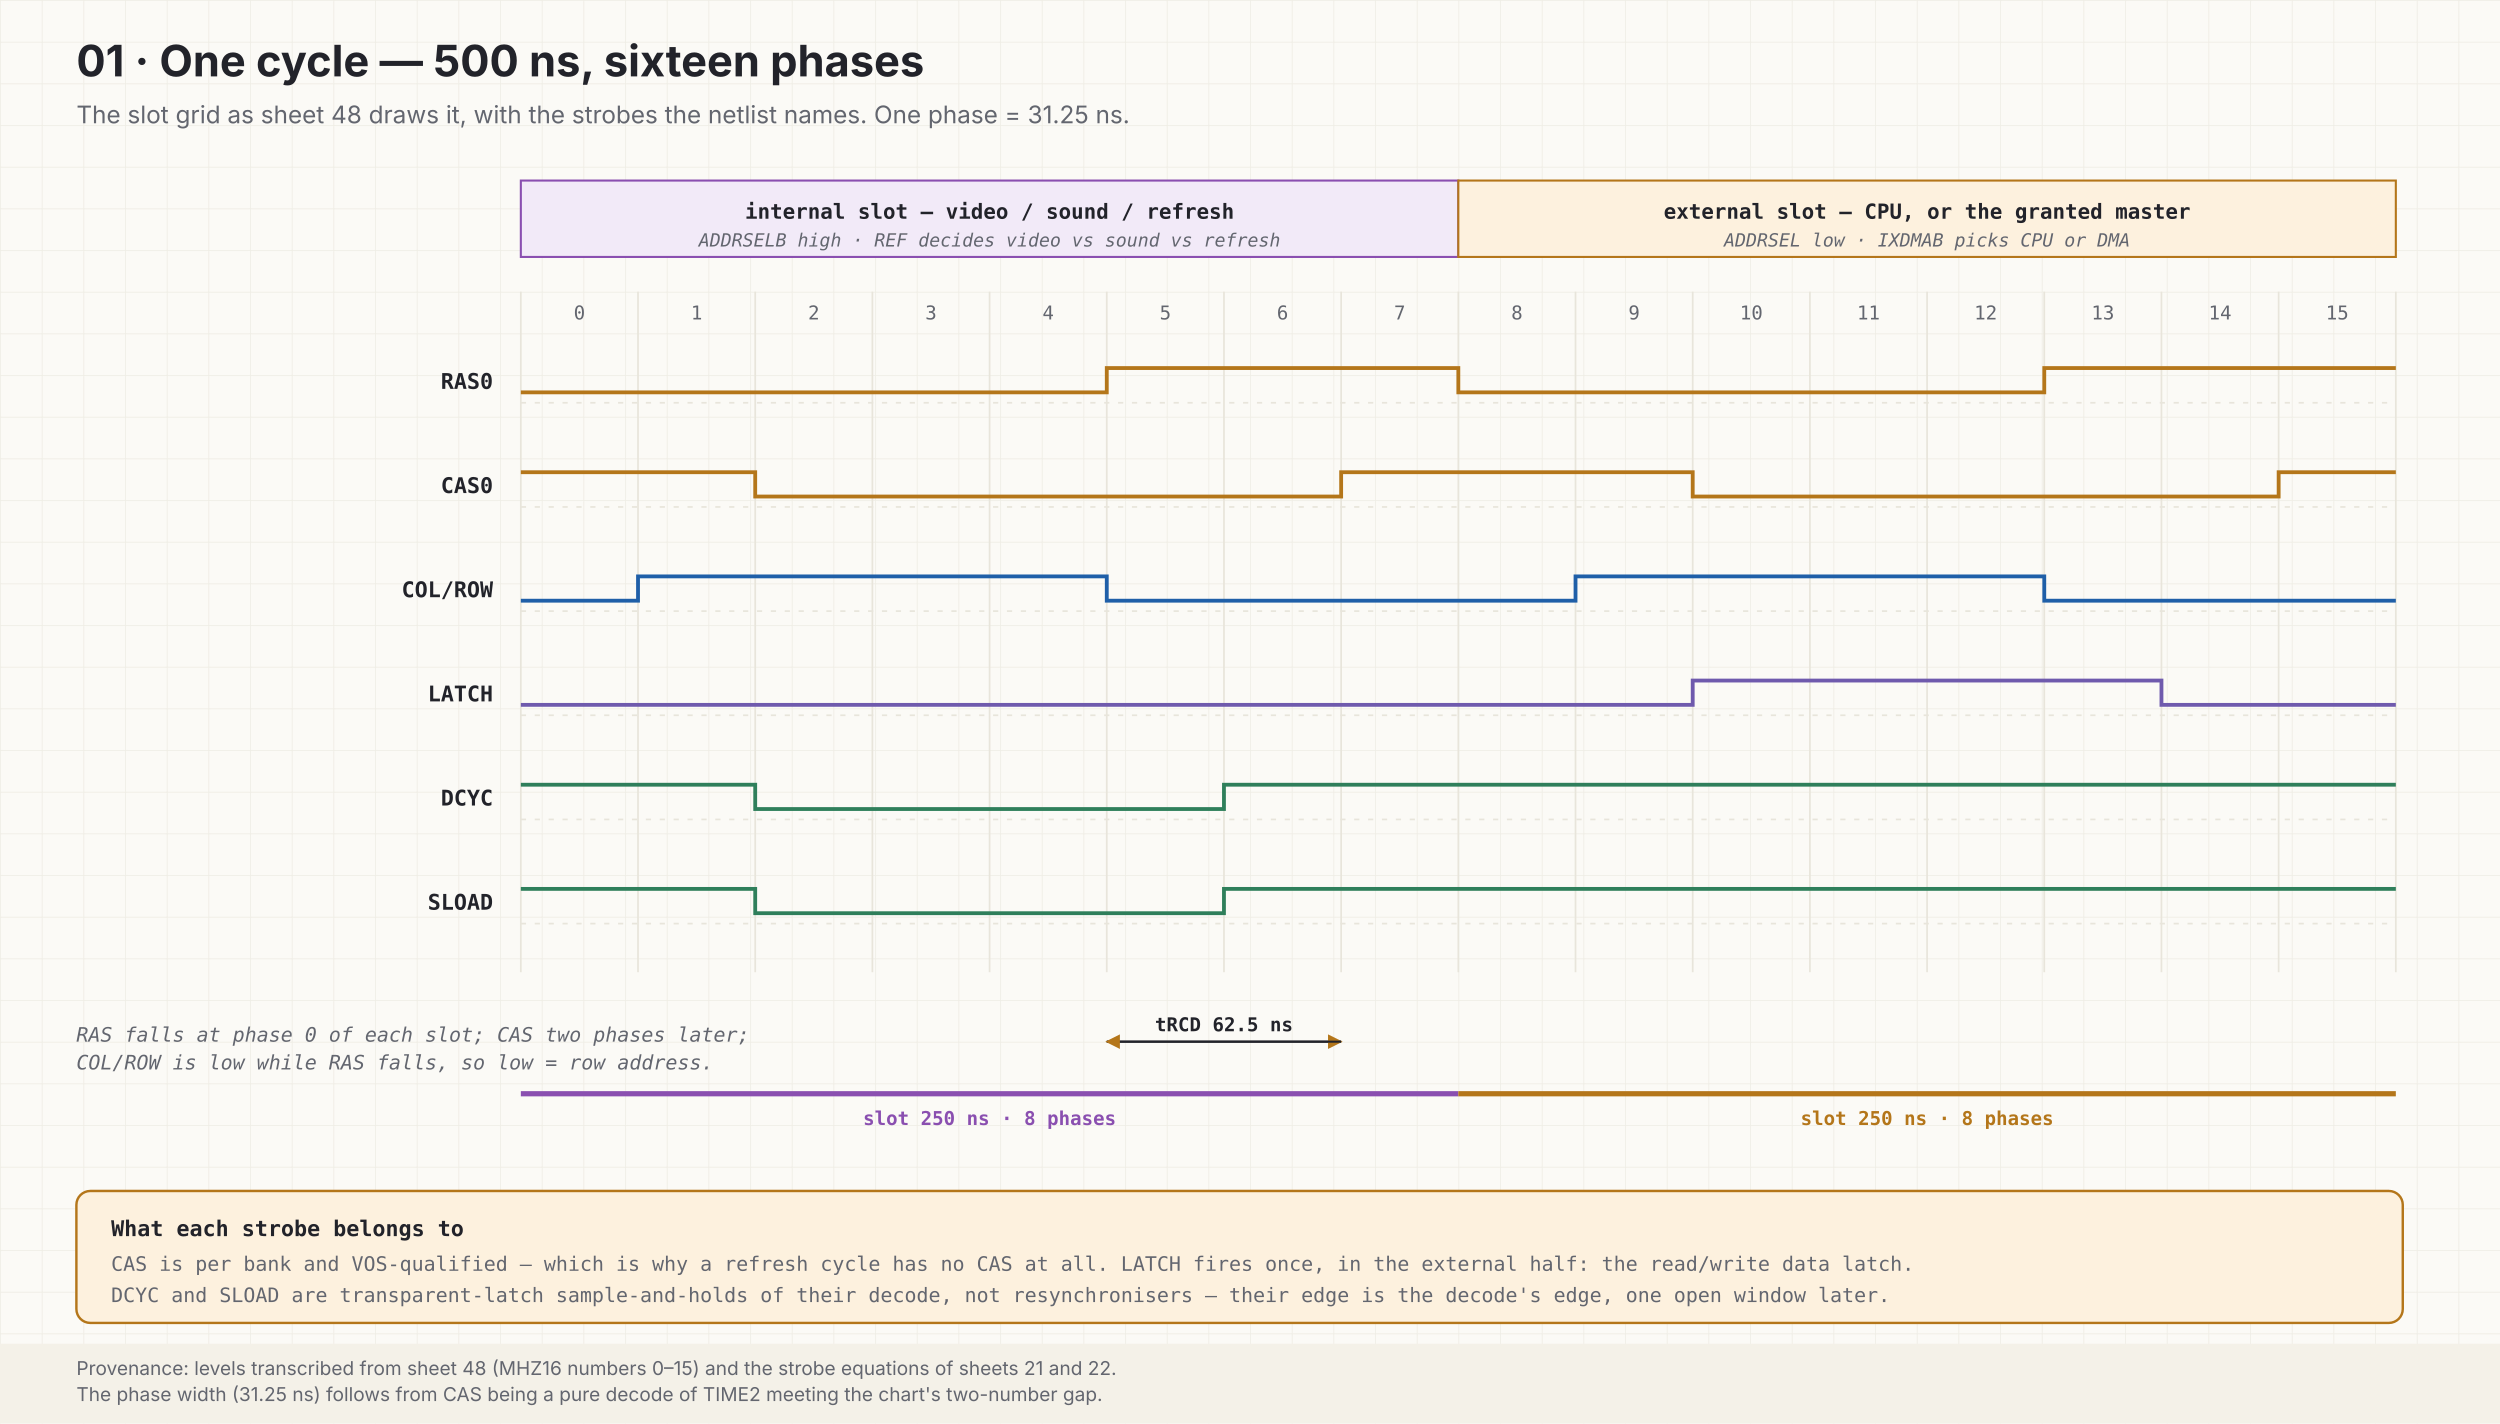
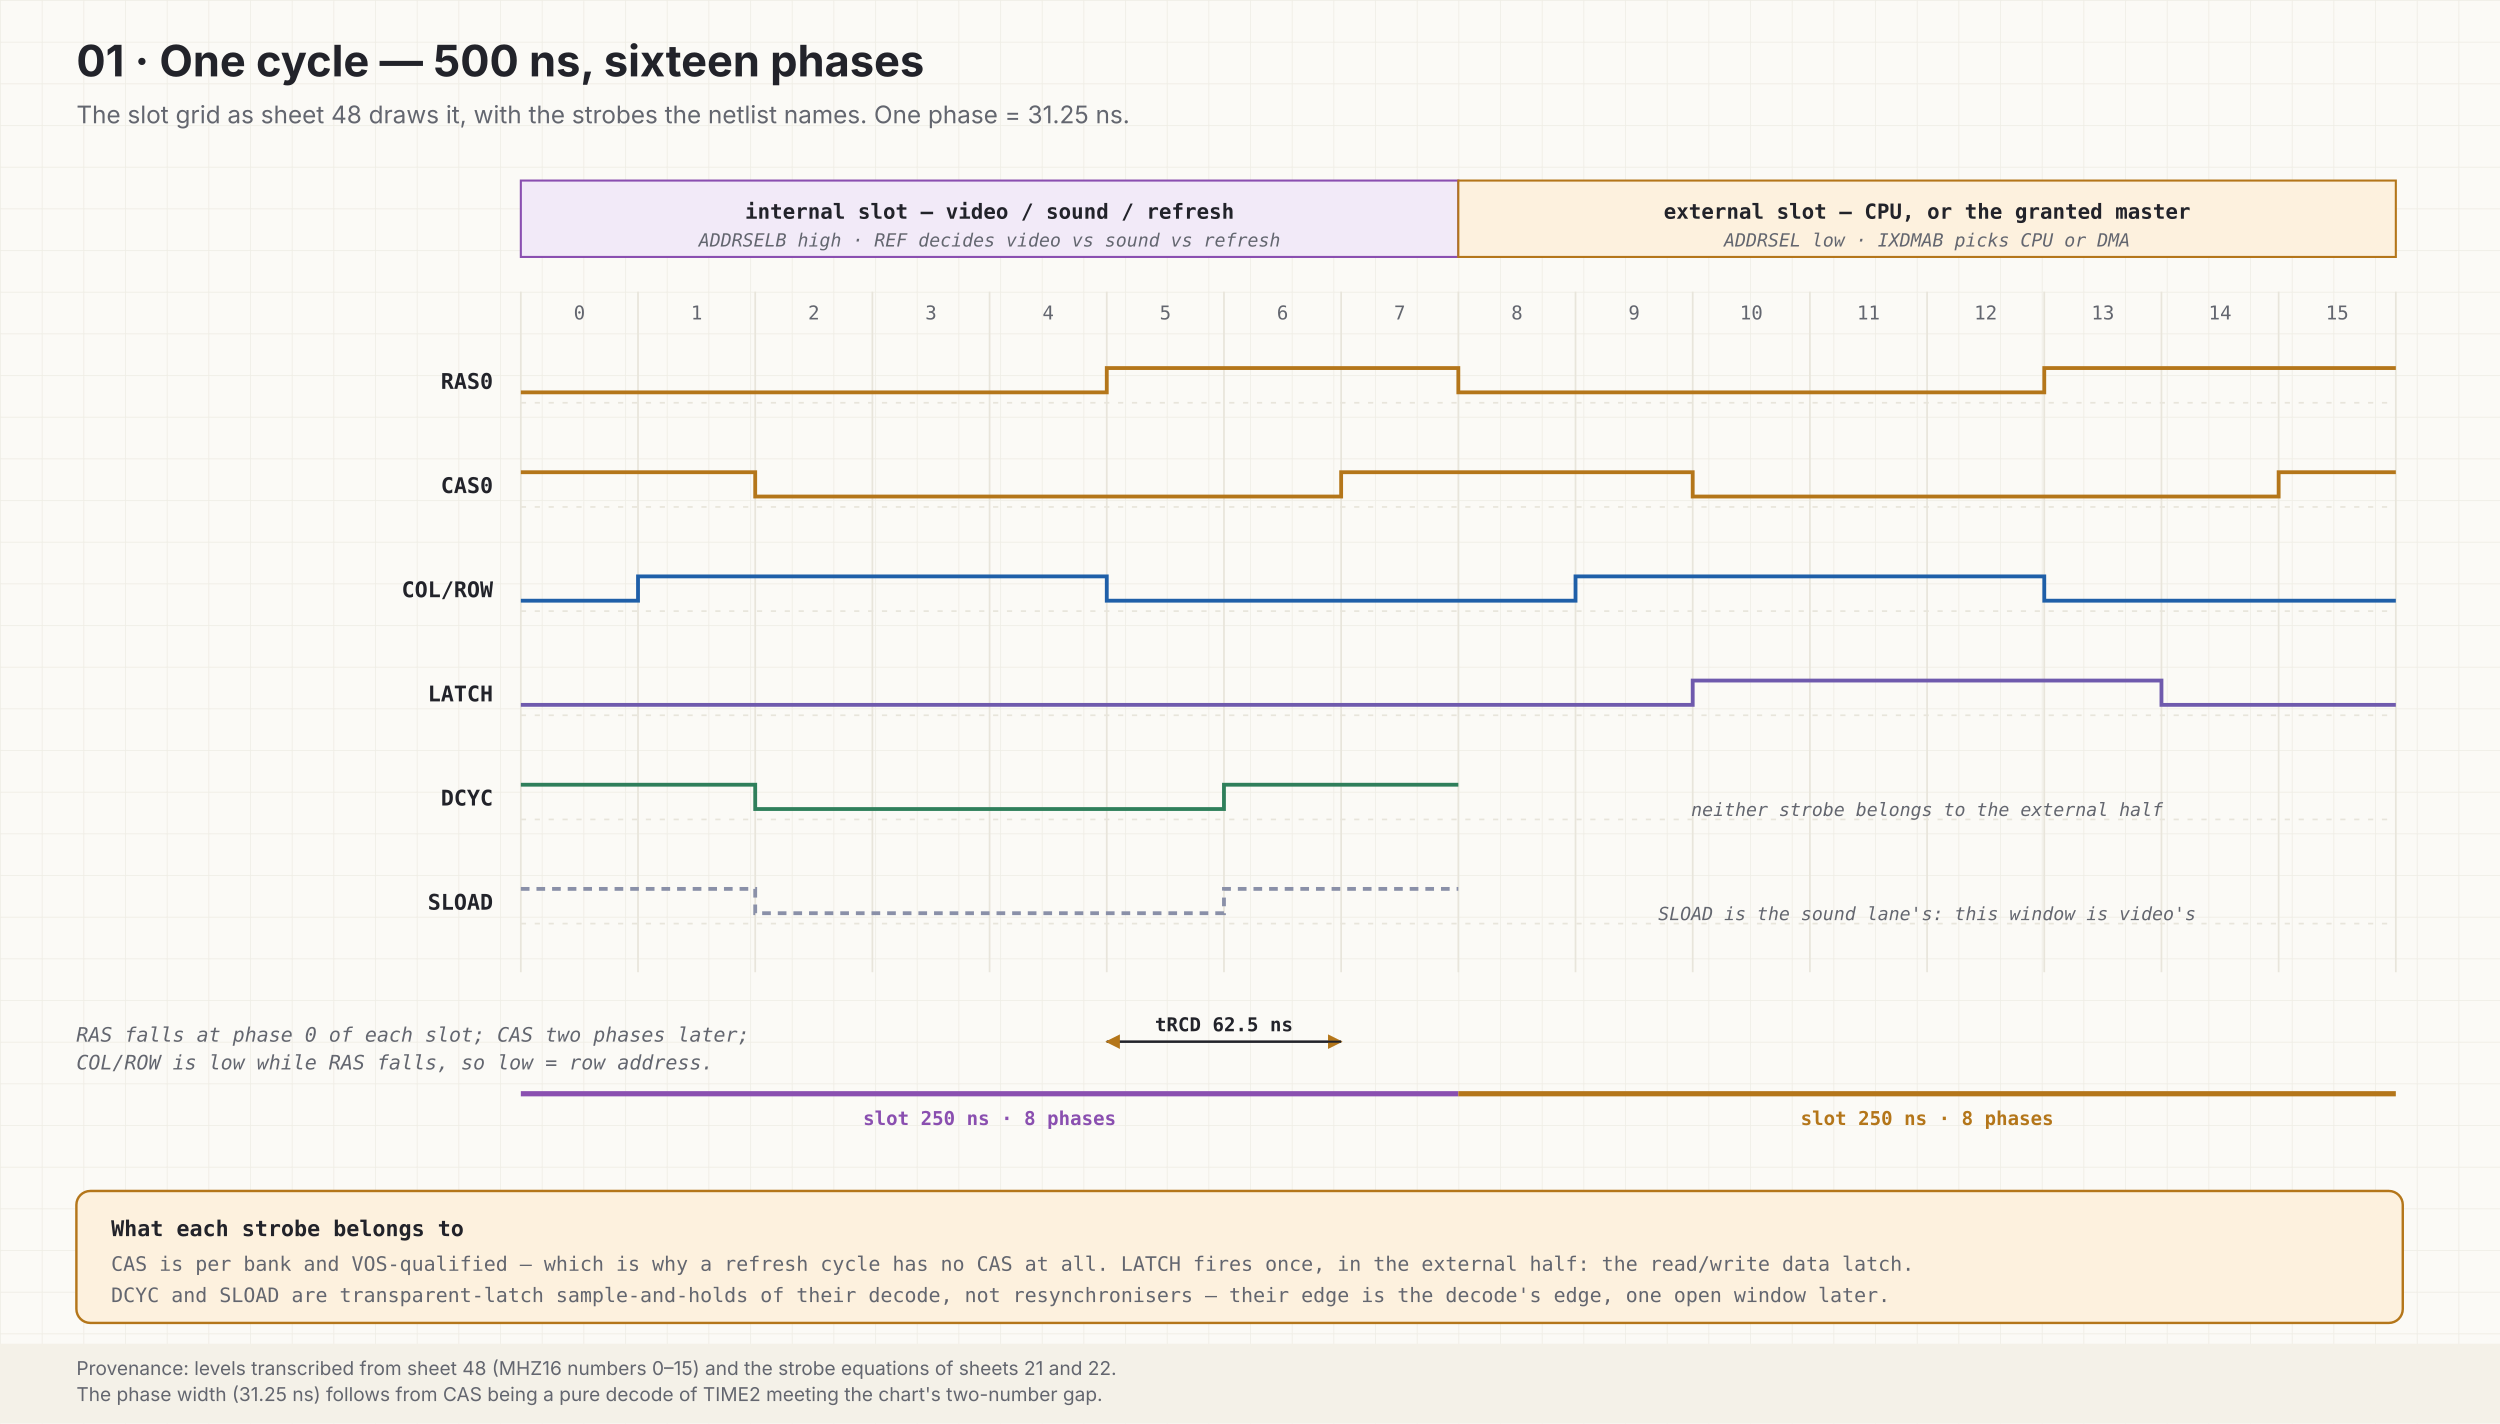
<svg xmlns="http://www.w3.org/2000/svg" viewBox="0 0 1440 820" width="1440" height="820" font-family="'Iosevka', 'JetBrains Mono', 'SF Mono', Menlo, Consolas, monospace" role="img" aria-label="01 · One cycle — 500 ns, sixteen phases">
  <defs>
    <marker id="a-a" viewBox="0 0 10 10" refX="9" refY="5" markerWidth="7" markerHeight="7" orient="auto-start-reverse">
      <path d="M0,0 L10,5 L0,10 z" fill="#1f5fa8" />
    </marker>
    <marker id="a-d" viewBox="0 0 10 10" refX="9" refY="5" markerWidth="7" markerHeight="7" orient="auto-start-reverse">
      <path d="M0,0 L10,5 L0,10 z" fill="#2f7f5b" />
    </marker>
    <marker id="a-c" viewBox="0 0 10 10" refX="9" refY="5" markerWidth="7" markerHeight="7" orient="auto-start-reverse">
      <path d="M0,0 L10,5 L0,10 z" fill="#b4761a" />
    </marker>
    <marker id="a-k" viewBox="0 0 10 10" refX="9" refY="5" markerWidth="7" markerHeight="7" orient="auto-start-reverse">
      <path d="M0,0 L10,5 L0,10 z" fill="#8a4fb0" />
    </marker>
    <marker id="a-s" viewBox="0 0 10 10" refX="9" refY="5" markerWidth="7" markerHeight="7" orient="auto-start-reverse">
      <path d="M0,0 L10,5 L0,10 z" fill="#6f5aad" />
    </marker>
    <pattern id="grid" width="24" height="24" patternUnits="userSpaceOnUse">
      <path d="M24 0 L0 0 0 24" fill="none" stroke="#e8e5db" stroke-width="1" />
    </pattern>
    <pattern id="hatch" width="8" height="8" patternUnits="userSpaceOnUse" patternTransform="rotate(45)">
      <path d="M0 0 L0 8" stroke="#b4761a" stroke-width="1.4" opacity=".55" />
    </pattern>
  </defs>
  <rect width="100%" height="100%" fill="#fbfaf6" />
  <rect width="100%" height="100%" fill="url(#grid)" opacity=".6" />
  <text x="44" y="44" font-size="25" font-weight="700" fill="#22232a" font-family="'Inter', 'Helvetica Neue', Arial, sans-serif">01 · One cycle — 500 ns, sixteen phases</text>
  <text x="44" y="71" font-size="14" fill="#63666f" font-family="'Inter', 'Helvetica Neue', Arial, sans-serif">The slot grid as sheet 48 draws it, with the strobes the netlist names. One phase = 31.25 ns.</text>
  <rect x="300" y="104" width="540.0" height="44" fill="#f2eaf8" stroke="#8a4fb0" stroke-width="1.2" />
  <rect x="840.0" y="104" width="540.0" height="44" fill="#fdf1de" stroke="#b4761a" stroke-width="1.2" />
  <text x="570.0" y="126" font-size="12" fill="#22232a" text-anchor="middle" font-weight="700" font-family="'Iosevka', 'JetBrains Mono', 'SF Mono', Menlo, Consolas, monospace">internal slot — video / sound / refresh</text>
  <text x="1110.0" y="126" font-size="12" fill="#22232a" text-anchor="middle" font-weight="700" font-family="'Iosevka', 'JetBrains Mono', 'SF Mono', Menlo, Consolas, monospace">external slot — CPU, or the granted master</text>
  <text x="570.0" y="142" font-size="10.5" fill="#63666f" text-anchor="middle" font-style="italic" font-family="'Iosevka', 'JetBrains Mono', 'SF Mono', Menlo, Consolas, monospace">ADDRSELB high · REF decides video vs sound vs refresh</text>
  <text x="1110.0" y="142" font-size="10.5" fill="#63666f" text-anchor="middle" font-style="italic" font-family="'Iosevka', 'JetBrains Mono', 'SF Mono', Menlo, Consolas, monospace">ADDRSEL low · IXDMAB picks CPU or DMA</text>
  <line x1="300.0" y1="168" x2="300.0" y2="560" stroke="#e8e5db" stroke-width="1" />
  <text x="333.75" y="184" font-size="11" fill="#63666f" text-anchor="middle" font-family="'Iosevka', 'JetBrains Mono', 'SF Mono', Menlo, Consolas, monospace">0</text>
  <line x1="367.5" y1="168" x2="367.5" y2="560" stroke="#e8e5db" stroke-width="1" />
  <text x="401.25" y="184" font-size="11" fill="#63666f" text-anchor="middle" font-family="'Iosevka', 'JetBrains Mono', 'SF Mono', Menlo, Consolas, monospace">1</text>
  <line x1="435.0" y1="168" x2="435.0" y2="560" stroke="#e8e5db" stroke-width="1" />
  <text x="468.75" y="184" font-size="11" fill="#63666f" text-anchor="middle" font-family="'Iosevka', 'JetBrains Mono', 'SF Mono', Menlo, Consolas, monospace">2</text>
  <line x1="502.5" y1="168" x2="502.5" y2="560" stroke="#e8e5db" stroke-width="1" />
  <text x="536.25" y="184" font-size="11" fill="#63666f" text-anchor="middle" font-family="'Iosevka', 'JetBrains Mono', 'SF Mono', Menlo, Consolas, monospace">3</text>
  <line x1="570.0" y1="168" x2="570.0" y2="560" stroke="#e8e5db" stroke-width="1" />
  <text x="603.75" y="184" font-size="11" fill="#63666f" text-anchor="middle" font-family="'Iosevka', 'JetBrains Mono', 'SF Mono', Menlo, Consolas, monospace">4</text>
  <line x1="637.5" y1="168" x2="637.5" y2="560" stroke="#e8e5db" stroke-width="1" />
  <text x="671.25" y="184" font-size="11" fill="#63666f" text-anchor="middle" font-family="'Iosevka', 'JetBrains Mono', 'SF Mono', Menlo, Consolas, monospace">5</text>
  <line x1="705.0" y1="168" x2="705.0" y2="560" stroke="#e8e5db" stroke-width="1" />
  <text x="738.75" y="184" font-size="11" fill="#63666f" text-anchor="middle" font-family="'Iosevka', 'JetBrains Mono', 'SF Mono', Menlo, Consolas, monospace">6</text>
  <line x1="772.5" y1="168" x2="772.5" y2="560" stroke="#e8e5db" stroke-width="1" />
  <text x="806.25" y="184" font-size="11" fill="#63666f" text-anchor="middle" font-family="'Iosevka', 'JetBrains Mono', 'SF Mono', Menlo, Consolas, monospace">7</text>
  <line x1="840.0" y1="168" x2="840.0" y2="560" stroke="#e8e5db" stroke-width="1" />
  <text x="873.75" y="184" font-size="11" fill="#63666f" text-anchor="middle" font-family="'Iosevka', 'JetBrains Mono', 'SF Mono', Menlo, Consolas, monospace">8</text>
  <line x1="907.5" y1="168" x2="907.5" y2="560" stroke="#e8e5db" stroke-width="1" />
  <text x="941.25" y="184" font-size="11" fill="#63666f" text-anchor="middle" font-family="'Iosevka', 'JetBrains Mono', 'SF Mono', Menlo, Consolas, monospace">9</text>
  <line x1="975.0" y1="168" x2="975.0" y2="560" stroke="#e8e5db" stroke-width="1" />
  <text x="1008.75" y="184" font-size="11" fill="#63666f" text-anchor="middle" font-family="'Iosevka', 'JetBrains Mono', 'SF Mono', Menlo, Consolas, monospace">10</text>
  <line x1="1042.5" y1="168" x2="1042.5" y2="560" stroke="#e8e5db" stroke-width="1" />
  <text x="1076.25" y="184" font-size="11" fill="#63666f" text-anchor="middle" font-family="'Iosevka', 'JetBrains Mono', 'SF Mono', Menlo, Consolas, monospace">11</text>
  <line x1="1110.0" y1="168" x2="1110.0" y2="560" stroke="#e8e5db" stroke-width="1" />
  <text x="1143.75" y="184" font-size="11" fill="#63666f" text-anchor="middle" font-family="'Iosevka', 'JetBrains Mono', 'SF Mono', Menlo, Consolas, monospace">12</text>
  <line x1="1177.5" y1="168" x2="1177.5" y2="560" stroke="#e8e5db" stroke-width="1" />
  <text x="1211.25" y="184" font-size="11" fill="#63666f" text-anchor="middle" font-family="'Iosevka', 'JetBrains Mono', 'SF Mono', Menlo, Consolas, monospace">13</text>
  <line x1="1245.0" y1="168" x2="1245.0" y2="560" stroke="#e8e5db" stroke-width="1" />
  <text x="1278.75" y="184" font-size="11" fill="#63666f" text-anchor="middle" font-family="'Iosevka', 'JetBrains Mono', 'SF Mono', Menlo, Consolas, monospace">14</text>
  <line x1="1312.5" y1="168" x2="1312.5" y2="560" stroke="#e8e5db" stroke-width="1" />
  <text x="1346.25" y="184" font-size="11" fill="#63666f" text-anchor="middle" font-family="'Iosevka', 'JetBrains Mono', 'SF Mono', Menlo, Consolas, monospace">15</text>
  <line x1="1380.0" y1="168" x2="1380.0" y2="560" stroke="#e8e5db" stroke-width="1" />
  <text x="284" y="224" font-size="12.5" fill="#22232a" text-anchor="end" font-weight="700" font-family="'Iosevka', 'JetBrains Mono', 'SF Mono', Menlo, Consolas, monospace">RAS0</text>
  <line x1="300" y1="232" x2="1380" y2="232" stroke="#e8e5db" stroke-width="1" stroke-dasharray="3 5" />
  <path d="M 300.0,226.0 L 637.5,226.0 L 637.5,212.0 L 840.0,212.0 L 840.0,226.0 L 1177.5,226.0 L 1177.5,212.0 L 1380.0,212.0" fill="none" stroke="#b4761a" stroke-width="2.2" />
  <text x="284" y="284" font-size="12.5" fill="#22232a" text-anchor="end" font-weight="700" font-family="'Iosevka', 'JetBrains Mono', 'SF Mono', Menlo, Consolas, monospace">CAS0</text>
  <line x1="300" y1="292" x2="1380" y2="292" stroke="#e8e5db" stroke-width="1" stroke-dasharray="3 5" />
  <path d="M 300.0,272.0 L 435.0,272.0 L 435.0,286.0 L 772.5,286.0 L 772.5,272.0 L 975.0,272.0 L 975.0,286.0 L 1312.5,286.0 L 1312.5,272.0 L 1380.0,272.0" fill="none" stroke="#b4761a" stroke-width="2.2" />
  <text x="284" y="344" font-size="12.5" fill="#22232a" text-anchor="end" font-weight="700" font-family="'Iosevka', 'JetBrains Mono', 'SF Mono', Menlo, Consolas, monospace">COL/ROW</text>
  <line x1="300" y1="352" x2="1380" y2="352" stroke="#e8e5db" stroke-width="1" stroke-dasharray="3 5" />
  <path d="M 300.0,346.0 L 367.5,346.0 L 367.5,332.0 L 637.5,332.0 L 637.5,346.0 L 907.5,346.0 L 907.5,332.0 L 1177.5,332.0 L 1177.5,346.0 L 1380.0,346.0" fill="none" stroke="#1f5fa8" stroke-width="2.2" />
  <text x="284" y="404" font-size="12.5" fill="#22232a" text-anchor="end" font-weight="700" font-family="'Iosevka', 'JetBrains Mono', 'SF Mono', Menlo, Consolas, monospace">LATCH</text>
  <line x1="300" y1="412" x2="1380" y2="412" stroke="#e8e5db" stroke-width="1" stroke-dasharray="3 5" />
  <path d="M 300.0,406.0 L 975.0,406.0 L 975.0,392.0 L 1245.0,392.0 L 1245.0,406.0 L 1380.0,406.0" fill="none" stroke="#6f5aad" stroke-width="2.2" />
  <text x="284" y="464" font-size="12.5" fill="#22232a" text-anchor="end" font-weight="700" font-family="'Iosevka', 'JetBrains Mono', 'SF Mono', Menlo, Consolas, monospace">DCYC</text>
  <line x1="300" y1="472" x2="1380" y2="472" stroke="#e8e5db" stroke-width="1" stroke-dasharray="3 5" />
-   <path d="M 300.0,452.0 L 435.0,452.0 L 435.0,466.0 L 705.0,466.0 L 705.0,452.0 L 1380.0,452.0" fill="none" stroke="#2f7f5b" stroke-width="2.2" />
+   <path d="M 300.0,452.0 L 435.0,452.0 L 435.0,466.0 L 705.0,466.0 L 705.0,452.0 L 840.0,452.0" fill="none" stroke="#2f7f5b" stroke-width="2.2" />
  <text x="284" y="524" font-size="12.5" fill="#22232a" text-anchor="end" font-weight="700" font-family="'Iosevka', 'JetBrains Mono', 'SF Mono', Menlo, Consolas, monospace">SLOAD</text>
  <line x1="300" y1="532" x2="1380" y2="532" stroke="#e8e5db" stroke-width="1" stroke-dasharray="3 5" />
-   <path d="M 300.0,512.0 L 435.0,512.0 L 435.0,526.0 L 705.0,526.0 L 705.0,512.0 L 1380.0,512.0" fill="none" stroke="#2f7f5b" stroke-width="2.2" />
+   <path d="M 300.0,512.0 L 435.0,512.0 L 435.0,526.0 L 705.0,526.0 L 705.0,512.0 L 840.0,512.0" fill="none" stroke="#8a90a8" stroke-width="2.2" stroke-dasharray="5 4" />
+   <text x="1110.0" y="470" font-size="10.5" fill="#63666f" text-anchor="middle" font-style="italic" font-family="'Iosevka', 'JetBrains Mono', 'SF Mono', Menlo, Consolas, monospace">neither strobe belongs to the external half</text>
+   <text x="1110.0" y="530" font-size="10.5" fill="#63666f" text-anchor="middle" font-style="italic" font-family="'Iosevka', 'JetBrains Mono', 'SF Mono', Menlo, Consolas, monospace">SLOAD is the sound lane's: this window is video's</text>
  <line x1="637.5" y1="600" x2="772.5" y2="600" stroke="#22232a" stroke-width="1.2" marker-end="url(#a-c)" />
  <line x1="772.5" y1="600" x2="637.5" y2="600" stroke="#22232a" stroke-width="1.2" marker-end="url(#a-c)" />
  <text x="705.0" y="594" font-size="11" fill="#22232a" text-anchor="middle" font-weight="700" font-family="'Iosevka', 'JetBrains Mono', 'SF Mono', Menlo, Consolas, monospace">tRCD 62.5 ns</text>
  <line x1="300" y1="630" x2="840.0" y2="630" stroke="#8a4fb0" stroke-width="3" />
  <text x="570.0" y="648" font-size="11" fill="#8a4fb0" text-anchor="middle" font-weight="700" font-family="'Iosevka', 'JetBrains Mono', 'SF Mono', Menlo, Consolas, monospace">slot 250 ns · 8 phases</text>
  <line x1="840.0" y1="630" x2="1380" y2="630" stroke="#b4761a" stroke-width="3" />
  <text x="1110.0" y="648" font-size="11" fill="#b4761a" text-anchor="middle" font-weight="700" font-family="'Iosevka', 'JetBrains Mono', 'SF Mono', Menlo, Consolas, monospace">slot 250 ns · 8 phases</text>
  <rect x="44" y="686" width="1340" height="76" rx="8" fill="#fdf1de" stroke="#b4761a" stroke-width="1.4" />
  <text x="64" y="712" font-size="12.5" fill="#22232a" text-anchor="start" font-weight="700" font-family="'Iosevka', 'JetBrains Mono', 'SF Mono', Menlo, Consolas, monospace">What each strobe belongs to</text>
  <text x="64" y="732" font-size="11.5" fill="#63666f" text-anchor="start" font-family="'Iosevka', 'JetBrains Mono', 'SF Mono', Menlo, Consolas, monospace">CAS is per bank and VOS-qualified — which is why a refresh cycle has no CAS at all.  LATCH fires once, in the external half: the read/write data latch.</text>
  <text x="64" y="750" font-size="11.5" fill="#63666f" text-anchor="start" font-family="'Iosevka', 'JetBrains Mono', 'SF Mono', Menlo, Consolas, monospace">DCYC and SLOAD are transparent-latch sample-and-holds of their decode, not resynchronisers — their edge is the decode's edge, one open window later.</text>
  <text x="44" y="600" font-size="11.5" fill="#63666f" text-anchor="start" font-style="italic" font-family="'Iosevka', 'JetBrains Mono', 'SF Mono', Menlo, Consolas, monospace">RAS falls at phase 0 of each slot; CAS two phases later;</text>
  <text x="44" y="616" font-size="11.5" fill="#63666f" text-anchor="start" font-style="italic" font-family="'Iosevka', 'JetBrains Mono', 'SF Mono', Menlo, Consolas, monospace">COL/ROW is low while RAS falls, so low = row address.</text>
  <rect x="0" y="774" width="1440" height="46" fill="#f4f1e8" />
  <text x="44" y="792" font-size="11" fill="#63666f" font-family="'Inter', 'Helvetica Neue', Arial, sans-serif">Provenance: levels transcribed from sheet 48 (MHZ16 numbers 0–15) and the strobe equations of sheets 21 and 22.</text>
  <text x="44" y="807" font-size="11" fill="#63666f" font-family="'Inter', 'Helvetica Neue', Arial, sans-serif">The phase width (31.25 ns) follows from CAS being a pure decode of TIME2 meeting the chart's two-number gap.</text>
</svg>
